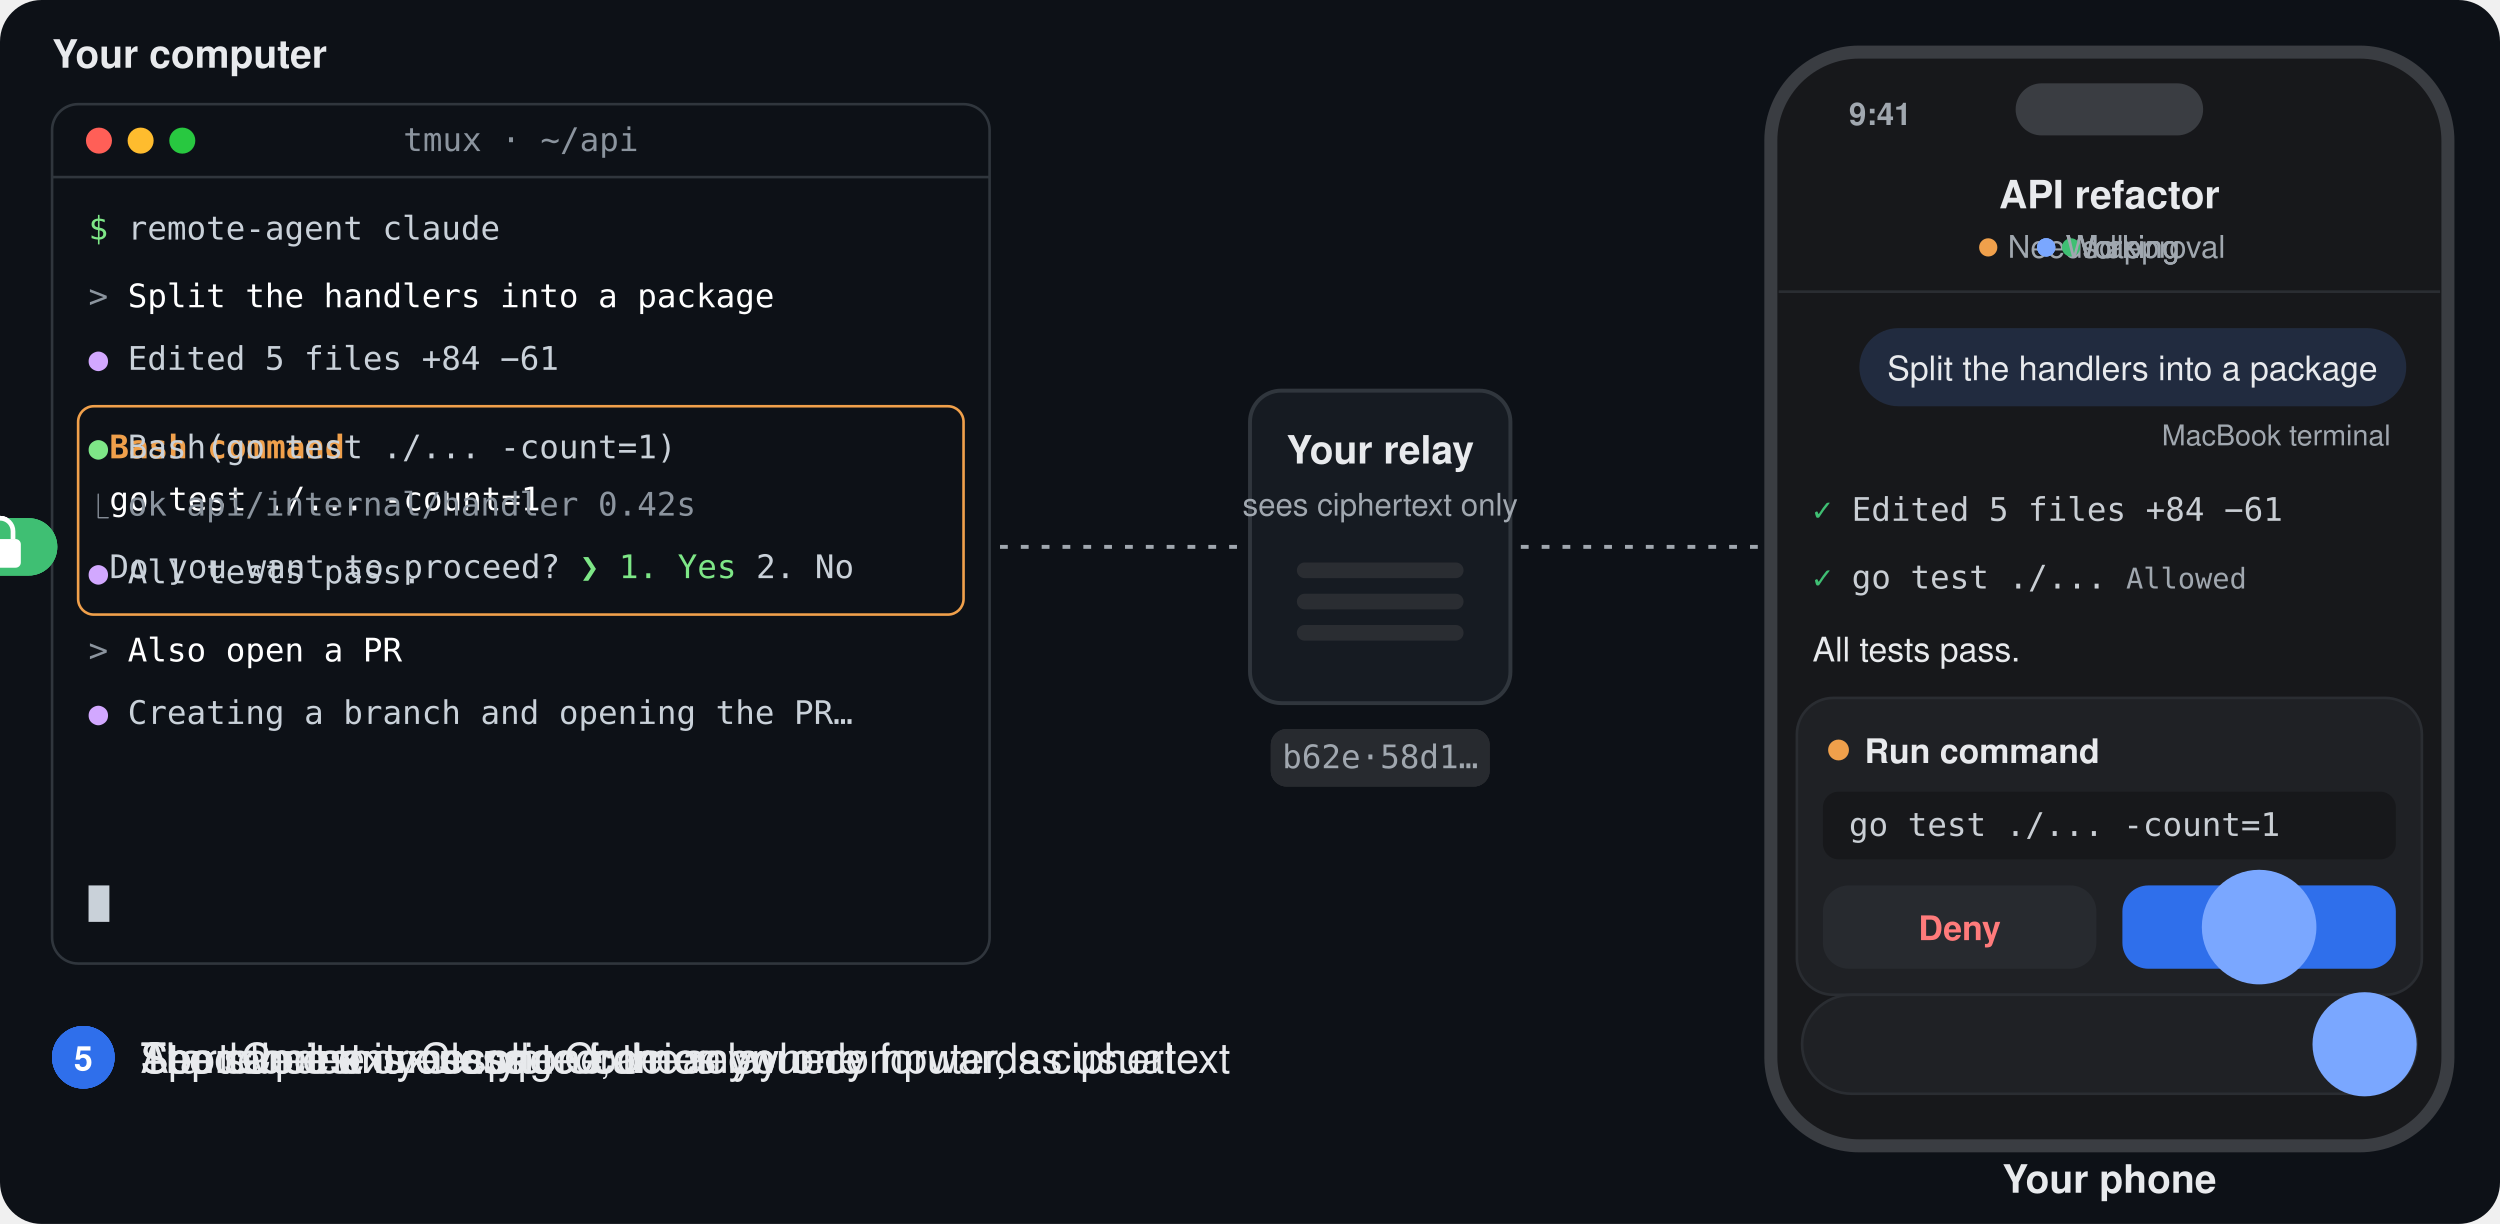
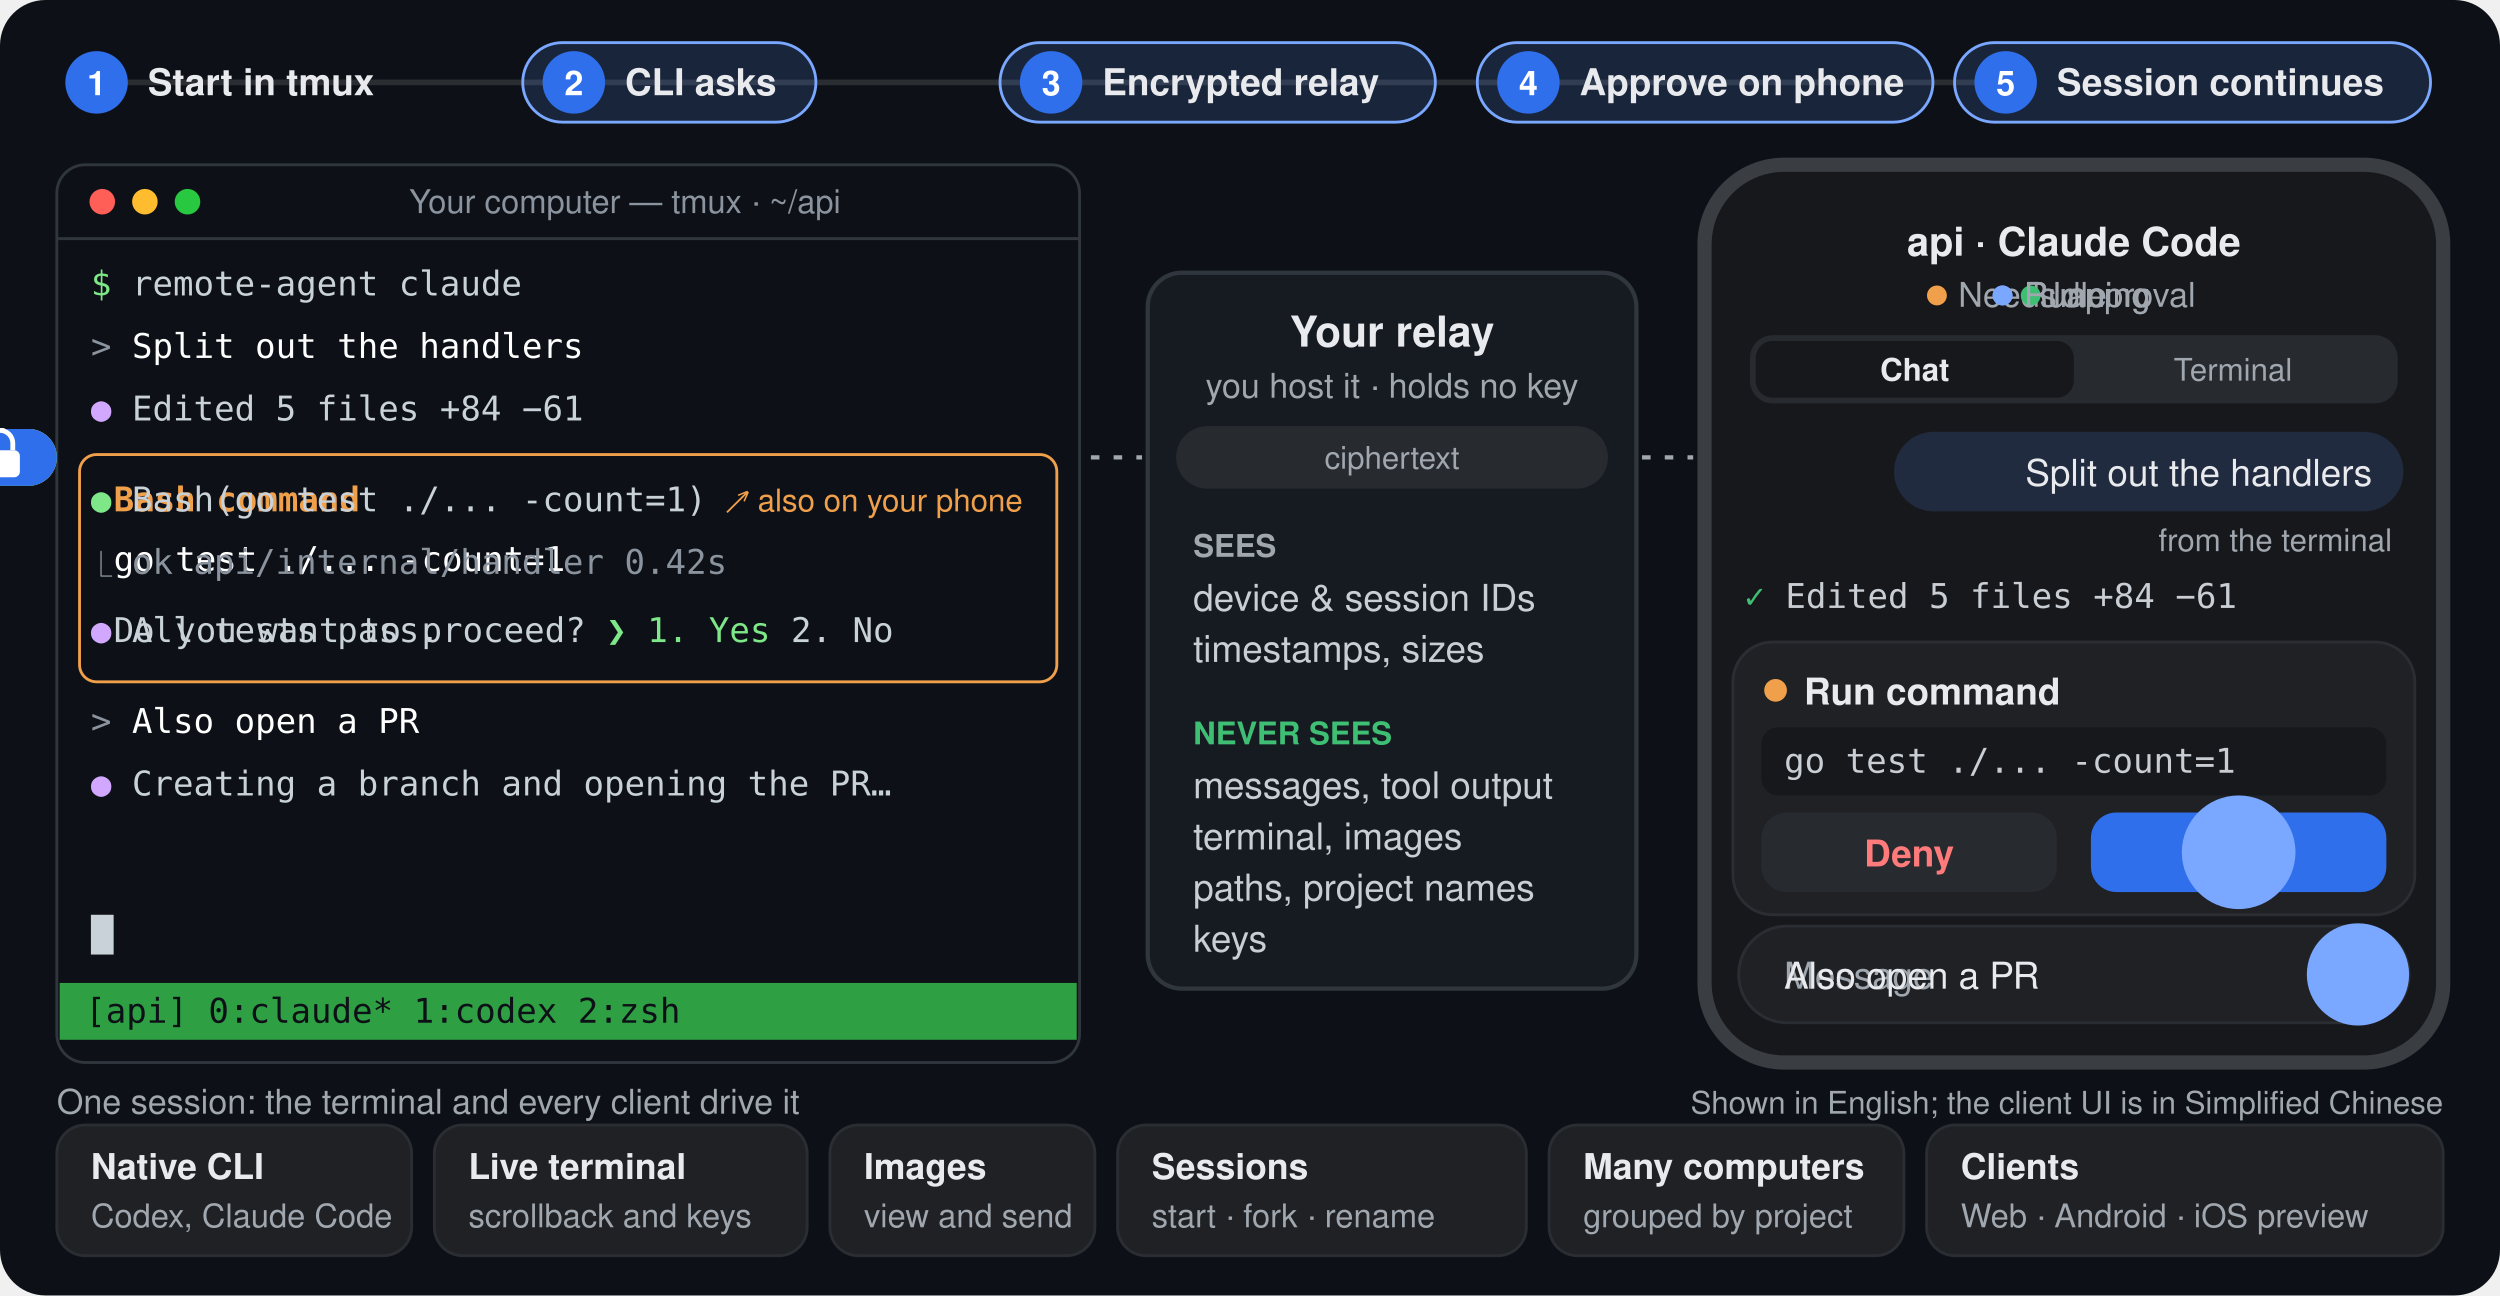
- <svg xmlns="http://www.w3.org/2000/svg" viewBox="0 0 960 470" width="960" height="470" role="img" aria-label="Animated demo: Claude Code running in tmux on a computer asks to run go test; the request crosses the relay as ciphertext; it is approved on the phone; the same session continues; the next message is sent from the phone.">
+ <svg xmlns="http://www.w3.org/2000/svg" viewBox="0 0 880 456" width="880" height="456" role="img" aria-label="Animated overview: Claude Code runs natively in tmux on your computer and asks to run go test; the request is encrypted and crosses a relay you host, which sees only IDs, timestamps and sizes; you approve it on your phone; the same session carries on; the next message is sent from the phone. Also: Codex and Claude Code, live terminal, images, start and fork sessions, many computers, Web, Android and iOS (preview) clients.">
  <style>
svg{fill:#e8eaed}
text{font-family:-apple-system, BlinkMacSystemFont, "Segoe UI", "PingFang SC", "Microsoft YaHei", Helvetica, Arial, sans-serif}
- .h{font-size:15px;font-weight:600}
- .t{font-size:15px}
+ .h{font-size:15px;font-weight:700}
+ .t{font-size:14px}
.b{font-size:13px}
.s{font-size:12px;fill:#a0a7af}
.x{font-size:11px;fill:#a0a7af}
- .c{font-size:16px;font-weight:500}
- .m{font-family:ui-monospace, SFMono-Regular, Menlo, Consolas, "PingFang SC", monospace;font-size:12.5px}
- .a{animation-duration:16.0s;animation-iteration-count:infinite;animation-timing-function:linear}
+ .m{font-family:ui-monospace, SFMono-Regular, Menlo, Consolas, "PingFang SC", monospace;font-size:12px}
+ .a{animation-duration:12.0s;animation-iteration-count:infinite;animation-timing-function:linear}
.p{transform-box:fill-box;transform-origin:center}
- .cover{transform-box:fill-box;transform-origin:right}
.blink{animation:blink 1s steps(1) infinite}
@keyframes blink{50%{opacity:0}}
- @keyframes k1{0%{opacity:0}1.875%{opacity:0}3.438%{opacity:1}95.625%{opacity:1}97.188%{opacity:0}100%{opacity:0}}
- @keyframes k2{0%{opacity:0}5.000%{opacity:0}6.562%{opacity:1}95.625%{opacity:1}97.188%{opacity:0}100%{opacity:0}}
- @keyframes k3{0%{opacity:0}8.750%{opacity:0}10.312%{opacity:1}95.625%{opacity:1}97.188%{opacity:0}100%{opacity:0}}
- @keyframes k4{0%{opacity:0}13.750%{opacity:0}15.313%{opacity:1}47.500%{opacity:1}49.062%{opacity:0}100%{opacity:0}}
- @keyframes k5{0%{opacity:0}48.438%{opacity:0}50.000%{opacity:1}95.625%{opacity:1}97.188%{opacity:0}100%{opacity:0}}
- @keyframes k6{0%{opacity:0}51.250%{opacity:0}52.812%{opacity:1}95.625%{opacity:1}97.188%{opacity:0}100%{opacity:0}}
- @keyframes k7{0%{opacity:0}55.625%{opacity:0}57.188%{opacity:1}95.625%{opacity:1}97.188%{opacity:0}100%{opacity:0}}
- @keyframes k8{0%{opacity:0}80.000%{opacity:0}81.562%{opacity:1}95.625%{opacity:1}97.188%{opacity:0}100%{opacity:0}}
- @keyframes k9{0%{opacity:0}83.750%{opacity:0}85.312%{opacity:1}95.625%{opacity:1}97.188%{opacity:0}100%{opacity:0}}
- @keyframes k10{0%{opacity:0;transform:translateX(384px)}15.625%{opacity:0;transform:translateX(384px)}15.937%{opacity:1;transform:translateX(384px)}19.375%{opacity:1;transform:translateX(530px)}21.250%{opacity:1;transform:translateX(530px)}24.375%{opacity:1;transform:translateX(676px)}25.000%{opacity:0;transform:translateX(676px)}100%{opacity:0;transform:translateX(676px)}}
- @keyframes k11{0%{opacity:0}18.125%{opacity:0}19.688%{opacity:1}22.500%{opacity:1}24.062%{opacity:0}100%{opacity:0}}
- @keyframes k12{0%{opacity:0;transform:translateX(676px)}40.000%{opacity:0;transform:translateX(676px)}40.312%{opacity:1;transform:translateX(676px)}43.125%{opacity:1;transform:translateX(530px)}44.375%{opacity:1;transform:translateX(530px)}47.500%{opacity:1;transform:translateX(384px)}48.125%{opacity:0;transform:translateX(384px)}100%{opacity:0;transform:translateX(384px)}}
- @keyframes k13{0%{opacity:0}42.500%{opacity:0}44.062%{opacity:1}45.625%{opacity:1}47.188%{opacity:0}100%{opacity:0}}
- @keyframes k14{0%{opacity:0;transform:translateX(676px)}71.875%{opacity:0;transform:translateX(676px)}72.188%{opacity:1;transform:translateX(676px)}75.000%{opacity:1;transform:translateX(530px)}76.250%{opacity:1;transform:translateX(530px)}79.375%{opacity:1;transform:translateX(384px)}80.000%{opacity:0;transform:translateX(384px)}100%{opacity:0;transform:translateX(384px)}}
- @keyframes k15{0%{opacity:0}74.375%{opacity:0}75.938%{opacity:1}77.500%{opacity:1}79.062%{opacity:0}100%{opacity:0}}
- @keyframes k16{0%{opacity:0}1.875%{opacity:0}3.438%{opacity:1}25.000%{opacity:1}26.562%{opacity:0}100%{opacity:0}}
- @keyframes k17{0%{opacity:0}25.000%{opacity:0}26.562%{opacity:1}39.375%{opacity:1}40.938%{opacity:0}100%{opacity:0}}
- @keyframes k18{0%{opacity:0}39.375%{opacity:0}40.938%{opacity:1}58.125%{opacity:1}59.688%{opacity:0}100%{opacity:0}}
- @keyframes k19{0%{opacity:0}58.125%{opacity:0}59.688%{opacity:1}71.875%{opacity:1}73.438%{opacity:0}100%{opacity:0}}
- @keyframes k20{0%{opacity:0}71.875%{opacity:0}73.438%{opacity:1}95.625%{opacity:1}97.188%{opacity:0}100%{opacity:0}}
- @keyframes k21{0%{opacity:0}7.500%{opacity:0}9.062%{opacity:1}95.625%{opacity:1}97.188%{opacity:0}100%{opacity:0}}
- @keyframes k22{0%{opacity:0}11.250%{opacity:0}12.812%{opacity:1}95.625%{opacity:1}97.188%{opacity:0}100%{opacity:0}}
- @keyframes k23{0%{opacity:0}39.375%{opacity:0}40.938%{opacity:1}95.625%{opacity:1}97.188%{opacity:0}100%{opacity:0}}
- @keyframes k24{0%{opacity:0}58.125%{opacity:0}59.688%{opacity:1}95.625%{opacity:1}97.188%{opacity:0}100%{opacity:0}}
- @keyframes k25{0%{opacity:0}71.250%{opacity:0}72.812%{opacity:1}95.625%{opacity:1}97.188%{opacity:0}100%{opacity:0}}
- @keyframes k26{0%{opacity:0}25.000%{opacity:0}26.562%{opacity:1}39.375%{opacity:1}40.938%{opacity:0}100%{opacity:0}}
- @keyframes k27{0%{opacity:0;transform:scale(.4)}35.625%{opacity:0;transform:scale(.4)}35.938%{opacity:.55;transform:scale(.5)}39.062%{opacity:0;transform:scale(1.6)}100%{opacity:0;transform:scale(1.6)}}
- @keyframes k28{0%{opacity:0}0.000%{opacity:0}1.562%{opacity:1}63.125%{opacity:1}64.688%{opacity:0}71.250%{opacity:0}72.812%{opacity:1}95.625%{opacity:1}97.188%{opacity:0}100%{opacity:0}}
- @keyframes k29{0%{transform:scaleX(1)}63.750%{transform:scaleX(1)}68.125%{transform:scaleX(0)}100%{transform:scaleX(0)}}
- @keyframes k30{0%{opacity:0}63.125%{opacity:0}64.688%{opacity:1}71.250%{opacity:1}72.812%{opacity:0}100%{opacity:0}}
- @keyframes k31{0%{opacity:0;transform:scale(.4)}69.375%{opacity:0;transform:scale(.4)}69.688%{opacity:.55;transform:scale(.5)}72.812%{opacity:0;transform:scale(1.6)}100%{opacity:0;transform:scale(1.6)}}
- @keyframes k32{0%{opacity:0}0.000%{opacity:0}1.562%{opacity:1}13.750%{opacity:1}15.313%{opacity:0}100%{opacity:0}}
- @keyframes k33{0%{opacity:0}13.750%{opacity:0}15.313%{opacity:1}27.500%{opacity:1}29.063%{opacity:0}100%{opacity:0}}
- @keyframes k34{0%{opacity:0}27.500%{opacity:0}29.063%{opacity:1}46.250%{opacity:1}47.812%{opacity:0}100%{opacity:0}}
- @keyframes k35{0%{opacity:0}46.250%{opacity:0}47.812%{opacity:1}62.500%{opacity:1}64.062%{opacity:0}100%{opacity:0}}
- @keyframes k36{0%{opacity:0}62.500%{opacity:0}64.062%{opacity:1}95.625%{opacity:1}97.188%{opacity:0}100%{opacity:0}}
- @media (prefers-reduced-motion:reduce){.a,.blink{animation:none!important}.tr{display:none}}
+ @keyframes k1{0%{opacity:1}3.333%{opacity:1}5.000%{opacity:0}88.333%{opacity:0}90.000%{opacity:1}100%{opacity:1}}
+ @keyframes k2{0%{opacity:0}3.333%{opacity:0}5.000%{opacity:1}15.000%{opacity:1}16.667%{opacity:0}100%{opacity:0}}
+ @keyframes k3{0%{opacity:0}15.000%{opacity:0}16.667%{opacity:1}24.167%{opacity:1}25.833%{opacity:0}100%{opacity:0}}
+ @keyframes k4{0%{opacity:0}24.167%{opacity:0}25.833%{opacity:1}88.333%{opacity:1}90.000%{opacity:0}100%{opacity:0}}
+ @keyframes k5{0%{opacity:1}24.167%{opacity:1}25.833%{opacity:0}88.333%{opacity:0}90.000%{opacity:1}100%{opacity:1}}
+ @keyframes k6{0%{opacity:0}24.167%{opacity:0}25.833%{opacity:1}88.333%{opacity:1}90.000%{opacity:0}100%{opacity:0}}
+ @keyframes k7{0%{opacity:0}27.500%{opacity:0}29.167%{opacity:1}88.333%{opacity:1}90.000%{opacity:0}100%{opacity:0}}
+ @keyframes k8{0%{opacity:0}30.833%{opacity:0}32.500%{opacity:1}88.333%{opacity:1}90.000%{opacity:0}100%{opacity:0}}
+ @keyframes k9{0%{opacity:0}56.667%{opacity:0}58.333%{opacity:1}88.333%{opacity:1}90.000%{opacity:0}100%{opacity:0}}
+ @keyframes k10{0%{opacity:0}60.833%{opacity:0}62.500%{opacity:1}88.333%{opacity:1}90.000%{opacity:0}100%{opacity:0}}
+ @keyframes k11{0%{opacity:0;transform:translateX(384px)}3.333%{opacity:0;transform:translateX(384px)}3.750%{opacity:1;transform:translateX(384px)}7.500%{opacity:1;transform:translateX(490.0px)}9.167%{opacity:1;transform:translateX(490.0px)}13.333%{opacity:1;transform:translateX(596px)}14.167%{opacity:0;transform:translateX(596px)}100%{opacity:0;transform:translateX(596px)}}
+ @keyframes k12{0%{opacity:0;transform:translateX(596px)}18.333%{opacity:0;transform:translateX(596px)}18.750%{opacity:1;transform:translateX(596px)}20.833%{opacity:1;transform:translateX(490.0px)}21.667%{opacity:1;transform:translateX(490.0px)}24.167%{opacity:1;transform:translateX(384px)}25.000%{opacity:0;transform:translateX(384px)}100%{opacity:0;transform:translateX(384px)}}
+ @keyframes k13{0%{opacity:0;transform:translateX(596px)}50.000%{opacity:0;transform:translateX(596px)}50.417%{opacity:1;transform:translateX(596px)}52.500%{opacity:1;transform:translateX(490.0px)}53.333%{opacity:1;transform:translateX(490.0px)}55.833%{opacity:1;transform:translateX(384px)}56.667%{opacity:0;transform:translateX(384px)}100%{opacity:0;transform:translateX(384px)}}
+ @keyframes k14{0%{opacity:1}17.500%{opacity:1}19.167%{opacity:0}88.333%{opacity:0}90.000%{opacity:1}100%{opacity:1}}
+ @keyframes k15{0%{opacity:0}17.500%{opacity:0}19.167%{opacity:1}33.333%{opacity:1}35.000%{opacity:0}100%{opacity:0}}
+ @keyframes k16{0%{opacity:0}33.333%{opacity:0}35.000%{opacity:1}50.000%{opacity:1}51.667%{opacity:0}100%{opacity:0}}
+ @keyframes k17{0%{opacity:0}50.000%{opacity:0}51.667%{opacity:1}88.333%{opacity:1}90.000%{opacity:0}100%{opacity:0}}
+ @keyframes k18{0%{opacity:0}17.500%{opacity:0}19.167%{opacity:1}88.333%{opacity:1}90.000%{opacity:0}100%{opacity:0}}
+ @keyframes k19{0%{opacity:0}33.333%{opacity:0}35.000%{opacity:1}88.333%{opacity:1}90.000%{opacity:0}100%{opacity:0}}
+ @keyframes k20{0%{opacity:0}50.000%{opacity:0}51.667%{opacity:1}88.333%{opacity:1}90.000%{opacity:0}100%{opacity:0}}
+ @keyframes k21{0%{opacity:1}17.500%{opacity:1}19.167%{opacity:0}88.333%{opacity:0}90.000%{opacity:1}100%{opacity:1}}
+ @keyframes k22{0%{opacity:0;transform:scale(.4)}15.000%{opacity:0;transform:scale(.4)}15.417%{opacity:.5;transform:scale(.5)}19.167%{opacity:0;transform:scale(1.6)}100%{opacity:0;transform:scale(1.6)}}
+ @keyframes k23{0%{opacity:1}41.667%{opacity:1}43.333%{opacity:0}50.000%{opacity:0}51.667%{opacity:1}100%{opacity:1}}
+ @keyframes k24{0%{opacity:0}41.667%{opacity:0}43.333%{opacity:1}50.000%{opacity:1}51.667%{opacity:0}100%{opacity:0}}
+ @keyframes k25{0%{opacity:0;transform:scale(.4)}48.333%{opacity:0;transform:scale(.4)}48.750%{opacity:.5;transform:scale(.5)}52.500%{opacity:0;transform:scale(1.6)}100%{opacity:0;transform:scale(1.6)}}
+ @media (prefers-reduced-motion:reduce){.a,.blink{animation:none!important}.post{display:none}}

</style>
-   <rect width="960" height="470" rx="16" fill="#0d1117" />
-   <text class="h" x="20" y="26">Your computer</text>
-   <rect x="20" y="40" width="360" height="330" rx="10" fill="#0d1117" stroke="#30363d" />
-   <path d="M20 68H380" stroke="#30363d" />
-   <circle cx="38" cy="54" r="5" fill="#ff5f57" />
-   <circle cx="54" cy="54" r="5" fill="#febc2e" />
-   <circle cx="70" cy="54" r="5" fill="#28c840" />
-   <text class="m" x="200.0" y="58" text-anchor="middle" fill="#8b949e" font-size="11">tmux · ~/api</text>
+   <rect width="880" height="456" rx="16" fill="#0d1117" />
+   <path d="M34 29H706.0" stroke="#2a2d32" stroke-width="2" />
+   <circle cx="34.0" cy="29" r="11" fill="#2f6feb" />
+   <text x="34.0" y="33.5" text-anchor="middle" font-size="12" font-weight="700" fill="#fff">1</text>
+   <text class="b" x="52.0" y="33.5" font-weight="600">Start in tmux</text>
  <g class="a" style="animation-name:k1">
-     <text class="m" x="34" y="92" fill="#c9d1d9">
-       <tspan fill="#7ee787">$</tspan> remote-agent claude</text>
-   </g>
-   <g class="a" style="animation-name:k2">
-     <text class="m" x="34" y="118" fill="#ffffff">
-       <tspan fill="#8b949e">&gt;</tspan> Split the handlers into a package</text>
-   </g>
-   <g class="a" style="animation-name:k3">
-     <text class="m" x="34" y="142" fill="#c9d1d9">
-       <tspan fill="#d2a8ff">●</tspan> Edited 5 files  +84 −61</text>
-   </g>
-   <g class="a tr" style="animation-name:k4">
-     <rect x="30" y="156" width="340" height="80" rx="6" fill="none" stroke="#f0a04b" />
-     <text class="m" x="42" y="176" fill="#f0a04b" font-weight="600">Bash command</text>
-     <text class="m" x="42" y="196" fill="#ffffff">go test ./... -count=1</text>
-     <text class="m" x="42" y="222" fill="#c9d1d9">Do you want to proceed?  <tspan fill="#7ee787">❯ 1. Yes</tspan>  2. No</text>
-   </g>
+     <rect x="184.0" y="15" width="103.2" height="28" rx="14" fill="rgba(90,145,255,.16)" stroke="#7aa7ff" stroke-width="1" />
+   </g>
+   <circle cx="202.0" cy="29" r="11" fill="#2f6feb" />
+   <text x="202.0" y="33.5" text-anchor="middle" font-size="12" font-weight="700" fill="#fff">2</text>
+   <text class="b" x="220.0" y="33.5" font-weight="600">CLI asks</text>
+   <g class="a post" style="animation-name:k2">
+     <rect x="352.0" y="15" width="153.25" height="28" rx="14" fill="rgba(90,145,255,.16)" stroke="#7aa7ff" stroke-width="1" />
+   </g>
+   <circle cx="370.0" cy="29" r="11" fill="#2f6feb" />
+   <text x="370.0" y="33.5" text-anchor="middle" font-size="12" font-weight="700" fill="#fff">3</text>
+   <text class="b" x="388.0" y="33.5" font-weight="600">Encrypted relay</text>
+   <g class="a post" style="animation-name:k3">
+     <rect x="520.0" y="15" width="160.4" height="28" rx="14" fill="rgba(90,145,255,.16)" stroke="#7aa7ff" stroke-width="1" />
+   </g>
+   <circle cx="538.0" cy="29" r="11" fill="#2f6feb" />
+   <text x="538.0" y="33.5" text-anchor="middle" font-size="12" font-weight="700" fill="#fff">4</text>
+   <text class="b" x="556.0" y="33.5" font-weight="600">Approve on phone</text>
+   <g class="a post" style="animation-name:k4">
+     <rect x="688.0" y="15" width="167.55" height="28" rx="14" fill="rgba(90,145,255,.16)" stroke="#7aa7ff" stroke-width="1" />
+   </g>
+   <circle cx="706.0" cy="29" r="11" fill="#2f6feb" />
+   <text x="706.0" y="33.5" text-anchor="middle" font-size="12" font-weight="700" fill="#fff">5</text>
+   <text class="b" x="724.0" y="33.5" font-weight="600">Session continues</text>
+   <rect x="20" y="58" width="360" height="316" rx="10" fill="#0d1117" stroke="#30363d" />
+   <path d="M20 84H380" stroke="#30363d" />
+   <circle cx="36" cy="71" r="4.5" fill="#ff5f57" />
+   <circle cx="51" cy="71" r="4.5" fill="#febc2e" />
+   <circle cx="66" cy="71" r="4.5" fill="#28c840" />
+   <text x="220.0" y="75" text-anchor="middle" fill="#8b949e" font-size="11.5">Your computer — tmux · ~/api</text>
+   <text class="m" x="32" y="104" fill="#c9d1d9">
+     <tspan fill="#7ee787">$</tspan> remote-agent claude</text>
+   <text class="m" x="32" y="126" fill="#ffffff">
+     <tspan fill="#8b949e">&gt;</tspan> Split out the handlers</text>
+   <text class="m" x="32" y="148" fill="#c9d1d9">
+     <tspan fill="#d2a8ff">●</tspan> Edited 5 files  +84 −61</text>
  <g class="a" style="animation-name:k5">
-     <text class="m" x="34" y="176" fill="#c9d1d9">
+     <rect x="28" y="160" width="344" height="80" rx="6" fill="none" stroke="#f0a04b" />
+     <text class="m" x="40" y="180" fill="#f0a04b" font-weight="600">Bash command</text>
+     <text x="360" y="180" text-anchor="end" font-size="11" fill="#f0a04b">↗ also on your phone</text>
+     <text class="m" x="40" y="201" fill="#ffffff">go test ./... -count=1</text>
+     <text class="m" x="40" y="226" fill="#c9d1d9">Do you want to proceed?  <tspan fill="#7ee787">❯ 1. Yes</tspan>  2. No</text>
+   </g>
+   <g class="a post" style="animation-name:k6">
+     <text class="m" x="32" y="180" fill="#c9d1d9">
      <tspan fill="#7ee787">●</tspan> Bash(go test ./... -count=1)</text>
  </g>
-   <g class="a" style="animation-name:k6">
-     <text class="m" x="34" y="198" fill="#8b949e">
+   <g class="a post" style="animation-name:k7">
+     <text class="m" x="32" y="202" fill="#8b949e">
      <tspan fill="#8b949e">  ⎿</tspan>  ok   api/internal/handler  0.42s</text>
  </g>
-   <g class="a" style="animation-name:k7">
-     <text class="m" x="34" y="224" fill="#c9d1d9">
+   <g class="a post" style="animation-name:k8">
+     <text class="m" x="32" y="226" fill="#c9d1d9">
      <tspan fill="#d2a8ff">●</tspan> All tests pass.</text>
  </g>
-   <g class="a" style="animation-name:k8">
-     <text class="m" x="34" y="254" fill="#ffffff">
+   <g class="a post" style="animation-name:k9">
+     <text class="m" x="32" y="258" fill="#ffffff">
      <tspan fill="#8b949e">&gt;</tspan> Also open a PR</text>
  </g>
-   <g class="a" style="animation-name:k9">
-     <text class="m" x="34" y="278" fill="#c9d1d9">
+   <g class="a post" style="animation-name:k10">
+     <text class="m" x="32" y="280" fill="#c9d1d9">
      <tspan fill="#d2a8ff">●</tspan> Creating a branch and opening the PR…</text>
  </g>
-   <g class="blink tr">
-     <rect x="34" y="340" width="8" height="14" fill="#c9d1d9" />
-   </g>
-   <path d="M384 210H476M584 210H676" stroke="#a0a7af" stroke-dasharray="3 5" stroke-width="1.5" />
-   <g class="a tr" style="animation-name:k10">
-     <g transform="translate(0 210)">
-       <rect x="-22" y="-11" width="44" height="22" rx="11" fill="#3fbf73" />
-       <path d="M-5 -3v-3a5 5 0 0 1 10 0v3" fill="none" stroke="#fff" stroke-width="1.8" />
-       <rect x="-8" y="-3" width="16" height="11" rx="2" fill="#fff" />
+   <rect class="blink post" x="32" y="322" width="8" height="14" fill="#c9d1d9" />
+   <rect x="21" y="346" width="358" height="20" fill="#2ea043" />
+   <text class="m" x="30" y="360" fill="#0d1117">[api] 0:claude*  1:codex  2:zsh</text>
+   <text class="s" x="20" y="392">One session: the terminal and every client drive it</text>
+   <rect x="404" y="96" width="172" height="252" rx="12" fill="#161b22" stroke="#30363d" stroke-width="1.5" />
+   <text class="h" x="490.0" y="122" text-anchor="middle">Your relay</text>
+   <text class="s" x="490.0" y="140" text-anchor="middle">you host it · holds no key</text>
+   <rect x="414" y="150" width="152" height="22" rx="11" fill="#272a2f" />
+   <text class="x" x="490.0" y="165" text-anchor="middle">ciphertext</text>
+   <path d="M384 161H402M578 161H596" stroke="#a0a7af" stroke-dasharray="3 5" stroke-width="1.5" />
+   <text x="420" y="196" font-size="11" font-weight="700" fill="#a0a7af">SEES</text>
+   <text class="b" x="420" y="215" fill="#c9ced4">device &amp; session IDs</text>
+   <text class="b" x="420" y="233" fill="#c9ced4">timestamps, sizes</text>
+   <text x="420" y="262" font-size="11" font-weight="700" fill="#3fbf73">NEVER SEES</text>
+   <text class="b" x="420" y="281" fill="#c9ced4">messages, tool output</text>
+   <text class="b" x="420" y="299" fill="#c9ced4">terminal, images</text>
+   <text class="b" x="420" y="317" fill="#c9ced4">paths, project names</text>
+   <text class="b" x="420" y="335" fill="#c9ced4">keys</text>
+   <g class="a post" style="animation-name:k11">
+     <g transform="translate(0 161)">
+       <rect x="-20" y="-10" width="40" height="20" rx="10" fill="#f0a04b" />
+       <path d="M-4.5 -2.5v-2.5a4.5 4.5 0 0 1 9 0v2.5" fill="none" stroke="#fff" stroke-width="1.7" />
+       <rect x="-7" y="-2.5" width="14" height="9.5" rx="2" fill="#fff" />
    </g>
  </g>
-   <g class="a tr" style="animation-name:k11">
-     <rect x="488" y="280" width="84" height="22" rx="6" fill="#272a2f" />
-     <text class="m" x="530.0" y="295" text-anchor="middle" fill="#a0a7af" font-size="11">7f3a·c91e…</text>
-   </g>
-   <g class="a tr" style="animation-name:k12">
-     <g transform="translate(0 210)">
-       <rect x="-22" y="-11" width="44" height="22" rx="11" fill="#3fbf73" />
-       <path d="M-5 -3v-3a5 5 0 0 1 10 0v3" fill="none" stroke="#fff" stroke-width="1.8" />
-       <rect x="-8" y="-3" width="16" height="11" rx="2" fill="#fff" />
+   <g class="a post" style="animation-name:k12">
+     <g transform="translate(0 161)">
+       <rect x="-20" y="-10" width="40" height="20" rx="10" fill="#3fbf73" />
+       <path d="M-4.5 -2.5v-2.5a4.5 4.5 0 0 1 9 0v2.5" fill="none" stroke="#fff" stroke-width="1.7" />
+       <rect x="-7" y="-2.5" width="14" height="9.5" rx="2" fill="#fff" />
    </g>
  </g>
-   <g class="a tr" style="animation-name:k13">
-     <rect x="488" y="280" width="84" height="22" rx="6" fill="#272a2f" />
-     <text class="m" x="530.0" y="295" text-anchor="middle" fill="#a0a7af" font-size="11">e15d·9a07…</text>
-   </g>
-   <g class="a tr" style="animation-name:k14">
-     <g transform="translate(0 210)">
-       <rect x="-22" y="-11" width="44" height="22" rx="11" fill="#3fbf73" />
-       <path d="M-5 -3v-3a5 5 0 0 1 10 0v3" fill="none" stroke="#fff" stroke-width="1.8" />
-       <rect x="-8" y="-3" width="16" height="11" rx="2" fill="#fff" />
+   <g class="a post" style="animation-name:k13">
+     <g transform="translate(0 161)">
+       <rect x="-20" y="-10" width="40" height="20" rx="10" fill="#2f6feb" />
+       <path d="M-4.5 -2.5v-2.5a4.5 4.5 0 0 1 9 0v2.5" fill="none" stroke="#fff" stroke-width="1.7" />
+       <rect x="-7" y="-2.5" width="14" height="9.5" rx="2" fill="#fff" />
    </g>
  </g>
-   <g class="a tr" style="animation-name:k15">
-     <rect x="488" y="280" width="84" height="22" rx="6" fill="#272a2f" />
-     <text class="m" x="530.0" y="295" text-anchor="middle" fill="#a0a7af" font-size="11">b62e·58d1…</text>
-   </g>
-   <rect x="480" y="150" width="100" height="120" rx="12" fill="#161b22" stroke="#30363d" stroke-width="1.5" />
-   <text class="h" x="530.0" y="178" text-anchor="middle">Your relay</text>
-   <text class="s" x="530.0" y="198" text-anchor="middle">sees ciphertext only</text>
-   <rect x="498" y="216" width="64" height="6" rx="3" fill="#2a2d32" />
-   <rect x="498" y="228" width="64" height="6" rx="3" fill="#2a2d32" />
-   <rect x="498" y="240" width="64" height="6" rx="3" fill="#2a2d32" />
-   <rect x="680" y="20" width="260" height="420" rx="34" fill="#17181b" stroke="#3a3d42" stroke-width="5" />
-   <text class="s" x="710" y="48" font-weight="600" fill="#e8eaed">9:41</text>
-   <rect x="774.0" y="32" width="72" height="20" rx="10" fill="#3a3d42" />
-   <text class="t" x="810.0" y="80" text-anchor="middle" font-weight="600">API refactor</text>
-   <g class="a tr" style="animation-name:k16">
-     <circle cx="785.74" cy="95" r="3.5" fill="#7aa7ff" />
-     <text class="s" x="793.24" y="99">Working</text>
-   </g>
-   <g class="a tr" style="animation-name:k17">
-     <circle cx="763.48" cy="95" r="3.5" fill="#f0a04b" />
-     <text class="s" x="770.98" y="99">Needs approval</text>
-   </g>
-   <g class="a tr" style="animation-name:k18">
-     <circle cx="785.74" cy="95" r="3.5" fill="#7aa7ff" />
-     <text class="s" x="793.24" y="99">Working</text>
-   </g>
-   <g class="a tr" style="animation-name:k19">
-     <circle cx="795.28" cy="95" r="3.5" fill="#3fbf73" />
-     <text class="s" x="802.78" y="99">Idle</text>
-   </g>
-   <g class="a" style="animation-name:k20">
-     <circle cx="785.74" cy="95" r="3.5" fill="#7aa7ff" />
-     <text class="s" x="793.24" y="99">Working</text>
-   </g>
-   <path d="M683 112H937" stroke="#2a2d32" />
+   <rect x="600" y="58" width="260" height="316" rx="28" fill="#17181b" stroke="#3a3d42" stroke-width="5" />
+   <text class="t" x="730.0" y="90" text-anchor="middle" font-weight="600">api · Claude Code</text>
+   <g class="a" style="animation-name:k14">
+     <circle cx="681.8" cy="104" r="3.5" fill="#f0a04b" />
+     <text class="s" x="689.3" y="108">Needs approval</text>
+   </g>
+   <g class="a post" style="animation-name:k15">
+     <circle cx="704.9" cy="104" r="3.5" fill="#7aa7ff" />
+     <text class="s" x="712.4" y="108">Running</text>
+   </g>
+   <g class="a post" style="animation-name:k16">
+     <circle cx="714.8" cy="104" r="3.5" fill="#3fbf73" />
+     <text class="s" x="722.3" y="108">Idle</text>
+   </g>
+   <g class="a post" style="animation-name:k17">
+     <circle cx="704.9" cy="104" r="3.5" fill="#7aa7ff" />
+     <text class="s" x="712.4" y="108">Running</text>
+   </g>
+   <rect x="616" y="118" width="228" height="24" rx="8" fill="#272a2f" />
+   <rect x="618" y="120" width="112.0" height="20" rx="6" fill="#17181b" />
+   <text class="x" x="674.0" y="134" text-anchor="middle" font-weight="600" style="fill:#e8eaed">Chat</text>
+   <text class="x" x="786.0" y="134" text-anchor="middle">Terminal</text>
+   <rect x="666.7" y="152" width="179.3" height="28" rx="14" fill="rgba(90,145,255,.16)" />
+   <text class="b" x="835" y="171" text-anchor="end">Split out the handlers</text>
+   <text class="x" x="842" y="194" text-anchor="end">from the terminal</text>
+   <text class="m" x="614" y="214" fill="#c9ced4">
+     <tspan fill="#3fbf73">✓</tspan> Edited 5 files  +84 −61</text>
+   <g class="a post" style="animation-name:k18">
+     <text class="m" x="614" y="238" fill="#c9ced4">
+       <tspan fill="#3fbf73">✓</tspan> go test ./...  <tspan class="x">Allowed</tspan>
+     </text>
+   </g>
+   <g class="a post" style="animation-name:k19">
+     <text class="b" x="614" y="262">All tests pass.</text>
+   </g>
+   <g class="a post" style="animation-name:k20">
+     <rect x="723.9" y="274" width="122.1" height="28" rx="14" fill="rgba(90,145,255,.16)" />
+     <text class="b" x="835" y="293" text-anchor="end">Also open a PR</text>
+   </g>
  <g class="a" style="animation-name:k21">
-     <rect x="714" y="126" width="210" height="30" rx="15" fill="rgba(90,145,255,.16)" />
-     <text class="b" x="913" y="146" text-anchor="end">Split the handlers into a package</text>
-     <text class="x" x="918" y="171" text-anchor="end">MacBook terminal</text>
-   </g>
-   <g class="a" style="animation-name:k22">
-     <text class="m" x="696" y="200" fill="#c9ced4">
-       <tspan fill="#3fbf73">✓</tspan> Edited 5 files  +84 −61</text>
-   </g>
+     <rect x="610" y="226" width="240" height="96" rx="14" fill="#1f2125" stroke="#2a2d32" />
+     <circle cx="625" cy="243" r="4" fill="#f0a04b" />
+     <text class="b" x="635" y="248" font-weight="600">Run command</text>
+     <rect x="620" y="256" width="220" height="24" rx="6" fill="#17181b" />
+     <text class="m" x="628" y="272" fill="#c9ced4">go test ./... -count=1</text>
+     <rect x="620" y="286" width="104.0" height="28" rx="9" fill="#272a2f" />
+     <text class="b" x="672.0" y="305" text-anchor="middle" fill="#ff7b7b" font-weight="600">Deny</text>
+     <rect x="736.0" y="286" width="104.0" height="28" rx="9" fill="#2f6feb" />
+     <text class="b" x="788.0" y="305" text-anchor="middle" fill="#fff" font-weight="600">Allow</text>
+   </g>
+   <g transform="translate(788.0 300)">
+     <circle class="a post p" r="20" fill="#7aa7ff" style="animation-name:k22" />
+   </g>
+   <rect x="612" y="326" width="236" height="34" rx="17" fill="#1f2125" stroke="#2a2d32" />
  <g class="a" style="animation-name:k23">
-     <text class="m" x="696" y="226" fill="#c9ced4">
-       <tspan fill="#3fbf73">✓</tspan> go test ./...  <tspan class="x" fill="#a0a7af">Allowed</tspan>
-     </text>
-   </g>
-   <g class="a" style="animation-name:k24">
-     <text class="b" x="696" y="254">All tests pass.</text>
-   </g>
-   <g class="a" style="animation-name:k25">
-     <rect x="803.54" y="276" width="120.46" height="30" rx="15" fill="rgba(90,145,255,.16)" />
-     <text class="b" x="913" y="296" text-anchor="end">Also open a PR</text>
-   </g>
-   <g class="a tr" style="animation-name:k26">
-     <rect x="690" y="268" width="240" height="114" rx="14" fill="#1f2125" stroke="#2a2d32" />
-     <circle cx="706" cy="288" r="4" fill="#f0a04b" />
-     <text class="b" x="716" y="293" font-weight="600">Run command</text>
-     <rect x="700" y="304" width="220" height="26" rx="6" fill="#17181b" />
-     <text class="m" x="710" y="321" fill="#c9ced4">go test ./... -count=1</text>
-     <rect x="700" y="340" width="105.0" height="32" rx="10" fill="#272a2f" />
-     <text class="b" x="752.5" y="361" text-anchor="middle" fill="#ff7b7b" font-weight="600">Deny</text>
-     <rect x="815.0" y="340" width="105.0" height="32" rx="10" fill="#2f6feb" />
-     <text class="b" x="867.5" y="361" text-anchor="middle" fill="#fff" font-weight="600">Allow</text>
-   </g>
-   <g transform="translate(867.5 356)">
-     <circle class="a tr p" r="22" fill="#7aa7ff" style="animation-name:k27" />
-   </g>
-   <rect x="692" y="382" width="236" height="38" rx="19" fill="#1f2125" stroke="#2a2d32" />
-   <g class="a" style="animation-name:k28">
-     <text class="b" x="708" y="406" fill="#a0a7af">Message</text>
-   </g>
-   <g class="a tr" style="animation-name:k30">
-     <text class="b" x="708" y="406">Also open a PR</text>
-     <rect class="a cover" x="704" y="388" width="170" height="26" fill="#1f2125" style="animation-name:k29" />
-   </g>
-   <circle cx="908" cy="401" r="14" fill="#2f6feb" />
-   <path d="M908 407V395M903 400L908 395L913 400" stroke="#fff" stroke-width="2" fill="none" stroke-linecap="round" stroke-linejoin="round" />
-   <g transform="translate(908 401)">
-     <circle class="a tr p" r="20" fill="#7aa7ff" style="animation-name:k31" />
-   </g>
-   <g class="a tr" style="animation-name:k32">
-     <circle cx="32" cy="406" r="12" fill="#2f6feb" />
-     <text class="b" x="32" y="411" text-anchor="middle" fill="#fff" font-weight="600">1</text>
-     <text class="c" x="54" y="412">Start Codex or Claude Code on your computer, as usual</text>
-   </g>
-   <g class="a tr" style="animation-name:k33">
-     <circle cx="32" cy="406" r="12" fill="#2f6feb" />
-     <text class="b" x="32" y="411" text-anchor="middle" fill="#fff" font-weight="600">2</text>
-     <text class="c" x="54" y="412">The request is encrypted; the relay only forwards ciphertext</text>
-   </g>
-   <g class="a tr" style="animation-name:k34">
-     <circle cx="32" cy="406" r="12" fill="#2f6feb" />
-     <text class="b" x="32" y="411" text-anchor="middle" fill="#fff" font-weight="600">3</text>
-     <text class="c" x="54" y="412">Approve it on your phone</text>
-   </g>
-   <g class="a tr" style="animation-name:k35">
-     <circle cx="32" cy="406" r="12" fill="#2f6feb" />
-     <text class="b" x="32" y="411" text-anchor="middle" fill="#fff" font-weight="600">4</text>
-     <text class="c" x="54" y="412">The same tmux session carries on</text>
-   </g>
-   <g class="a" style="animation-name:k36">
-     <circle cx="32" cy="406" r="12" fill="#2f6feb" />
-     <text class="b" x="32" y="411" text-anchor="middle" fill="#fff" font-weight="600">5</text>
-     <text class="c" x="54" y="412">Send the next message from anywhere</text>
-   </g>
-   <text class="h" x="810.0" y="458" text-anchor="middle">Your phone</text>
+     <text class="b" x="628" y="348" fill="#a0a7af">Message</text>
+   </g>
+   <g class="a post" style="animation-name:k24">
+     <text class="b" x="628" y="348">Also open a PR</text>
+   </g>
+   <circle cx="830" cy="343" r="12" fill="#2f6feb" />
+   <path d="M830 348V338M825.5 342.5L830 338L834.5 342.5" stroke="#fff" stroke-width="2" fill="none" stroke-linecap="round" stroke-linejoin="round" />
+   <g transform="translate(830 343)">
+     <circle class="a post p" r="18" fill="#7aa7ff" style="animation-name:k25" />
+   </g>
+   <text class="x" x="860" y="392" text-anchor="end">Shown in English; the client UI is in Simplified Chinese</text>
+   <rect x="20" y="396" width="124.9" height="46" rx="10" fill="#1f2125" stroke="#2a2d32" />
+   <text x="32" y="415" font-size="12.5" font-weight="700">Native CLI</text>
+   <text x="32" y="432" font-size="11.5" fill="#a0a7af">Codex, Claude Code</text>
+   <rect x="152.9" y="396" width="131.225" height="46" rx="10" fill="#1f2125" stroke="#2a2d32" />
+   <text x="164.9" y="415" font-size="12.5" font-weight="700">Live terminal</text>
+   <text x="164.9" y="432" font-size="11.5" fill="#a0a7af">scrollback and keys</text>
+   <rect x="292.125" y="396" width="93.275" height="46" rx="10" fill="#1f2125" stroke="#2a2d32" />
+   <text x="304.125" y="415" font-size="12.5" font-weight="700">Images</text>
+   <text x="304.125" y="432" font-size="11.5" fill="#a0a7af">view and send</text>
+   <rect x="393.4" y="396" width="143.875" height="46" rx="10" fill="#1f2125" stroke="#2a2d32" />
+   <text x="405.4" y="415" font-size="12.5" font-weight="700">Sessions</text>
+   <text x="405.4" y="432" font-size="11.5" fill="#a0a7af">start · fork · rename</text>
+   <rect x="545.275" y="396" width="124.9" height="46" rx="10" fill="#1f2125" stroke="#2a2d32" />
+   <text x="557.275" y="415" font-size="12.5" font-weight="700">Many computers</text>
+   <text x="557.275" y="432" font-size="11.5" fill="#a0a7af">grouped by project</text>
+   <rect x="678.175" y="396" width="181.825" height="46" rx="10" fill="#1f2125" stroke="#2a2d32" />
+   <text x="690.175" y="415" font-size="12.5" font-weight="700">Clients</text>
+   <text x="690.175" y="432" font-size="11.5" fill="#a0a7af">Web · Android · iOS preview</text>
</svg>
